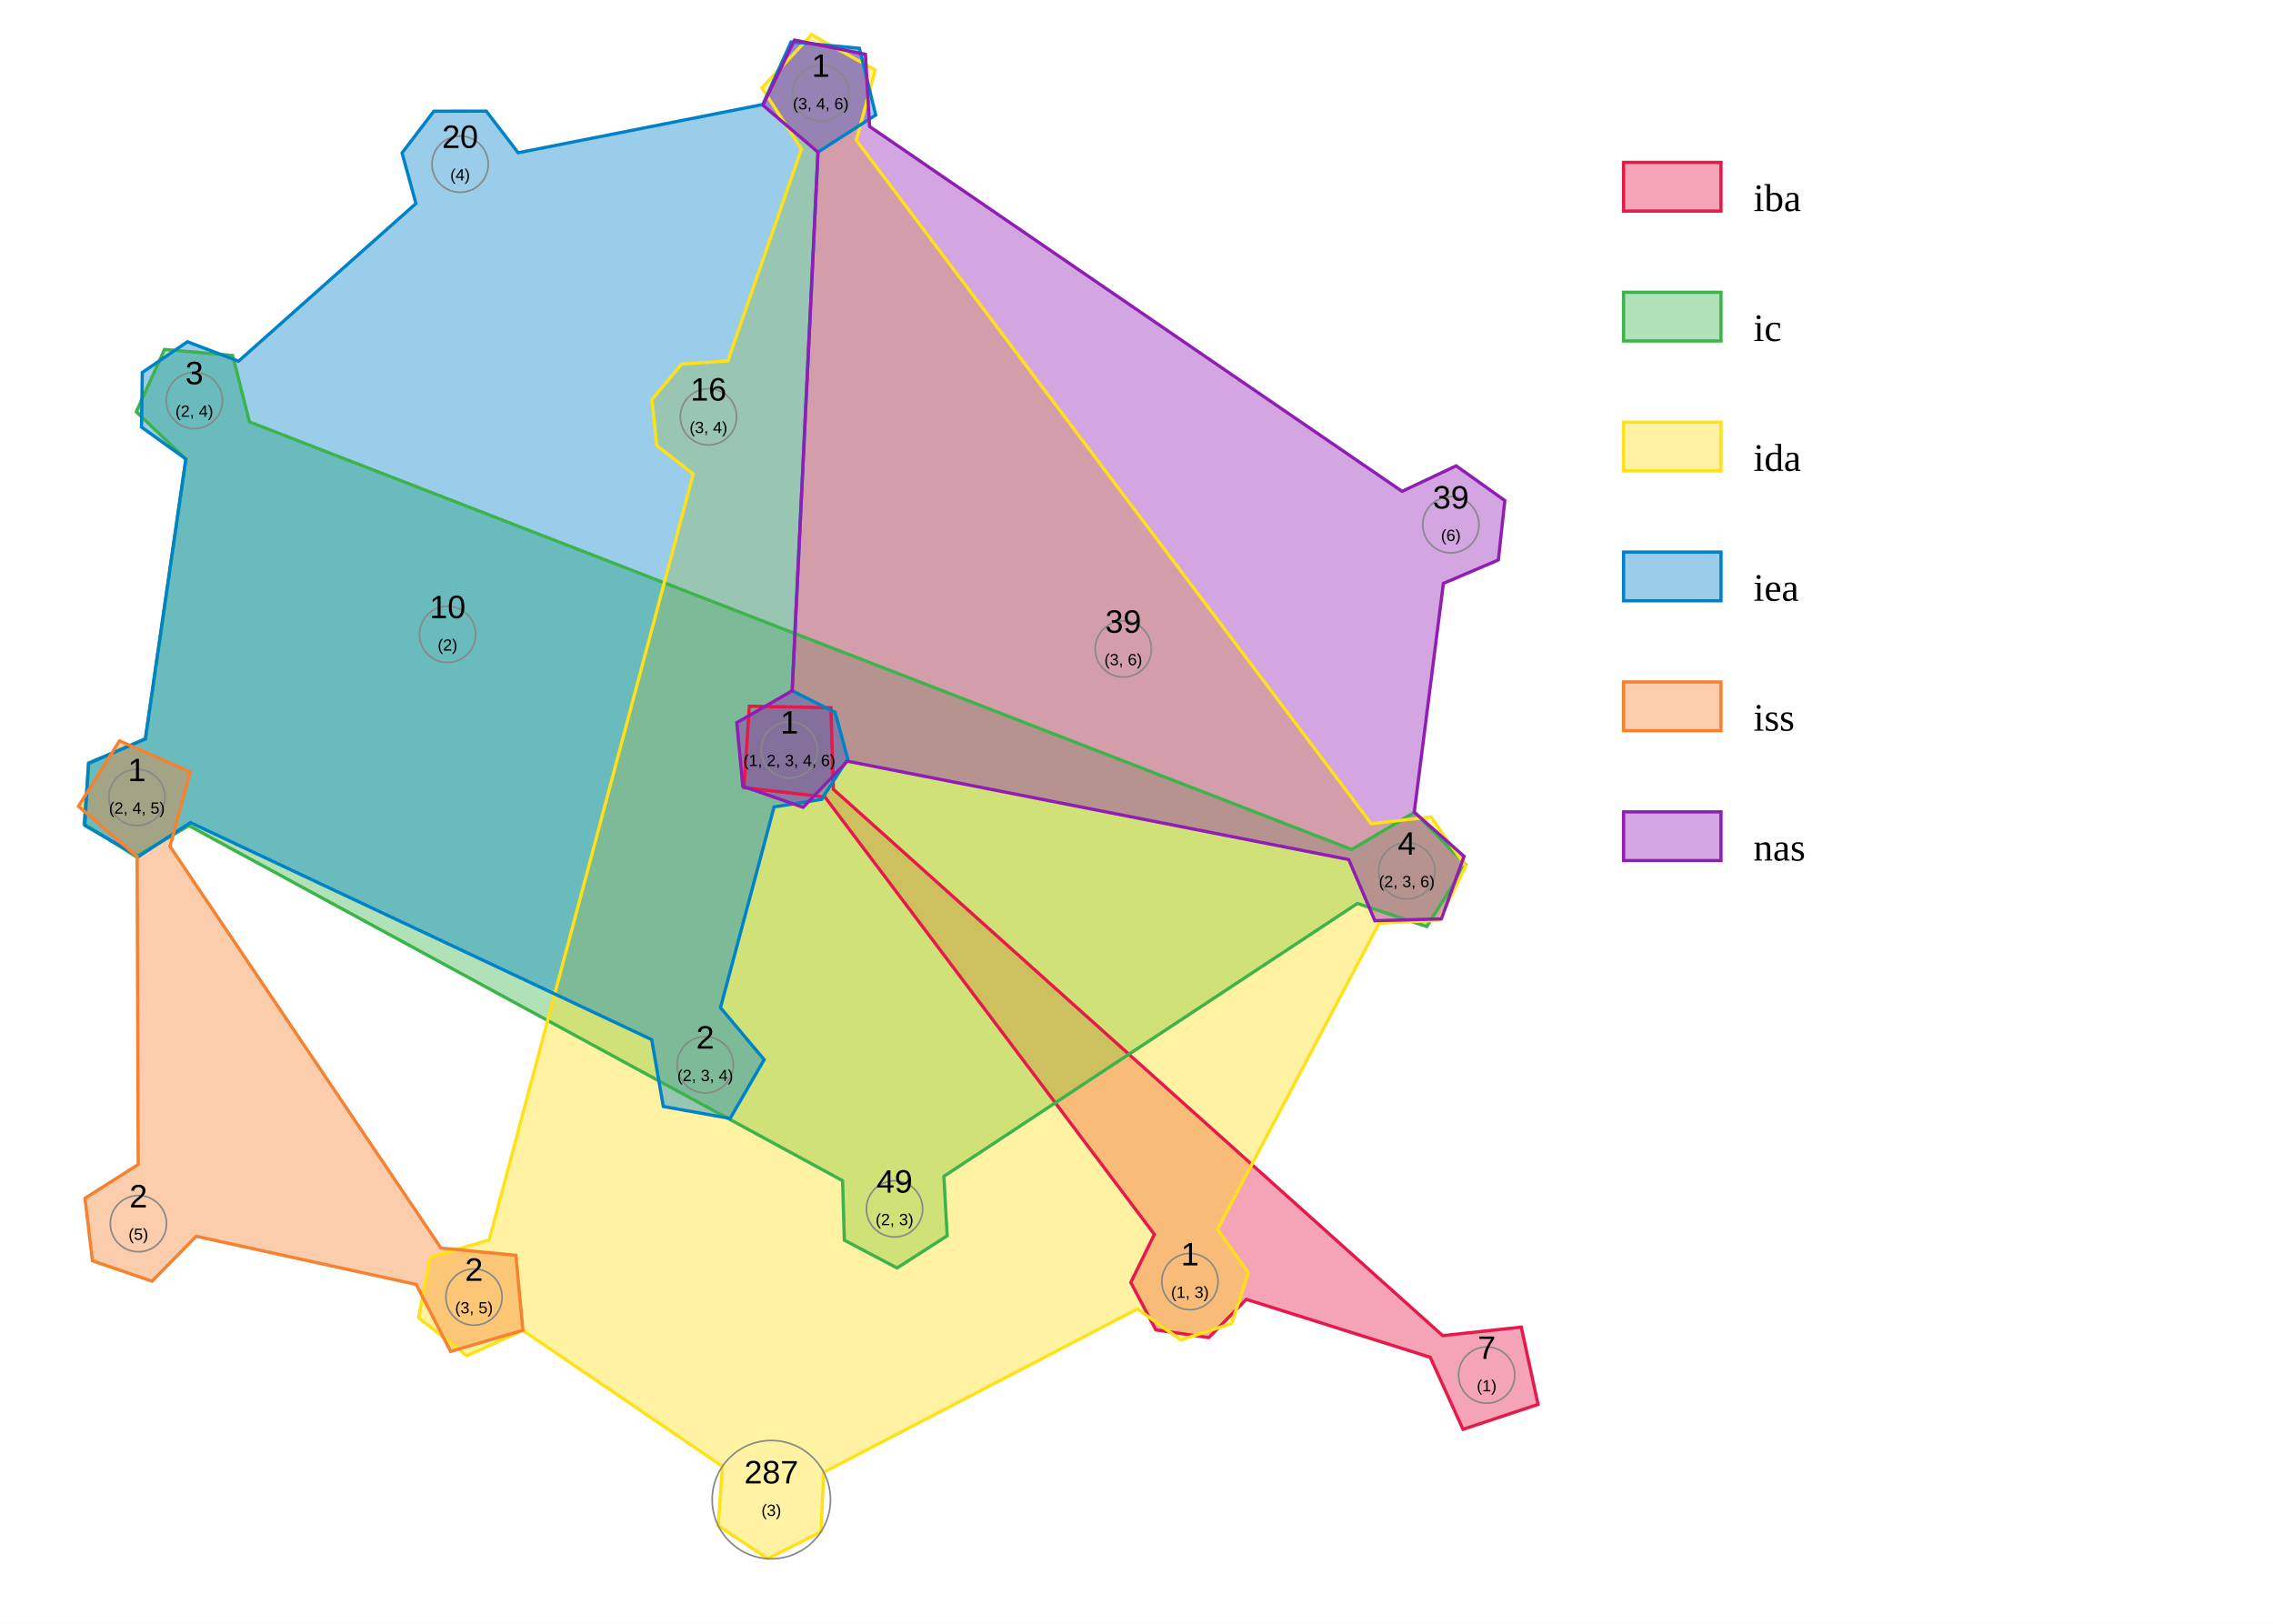
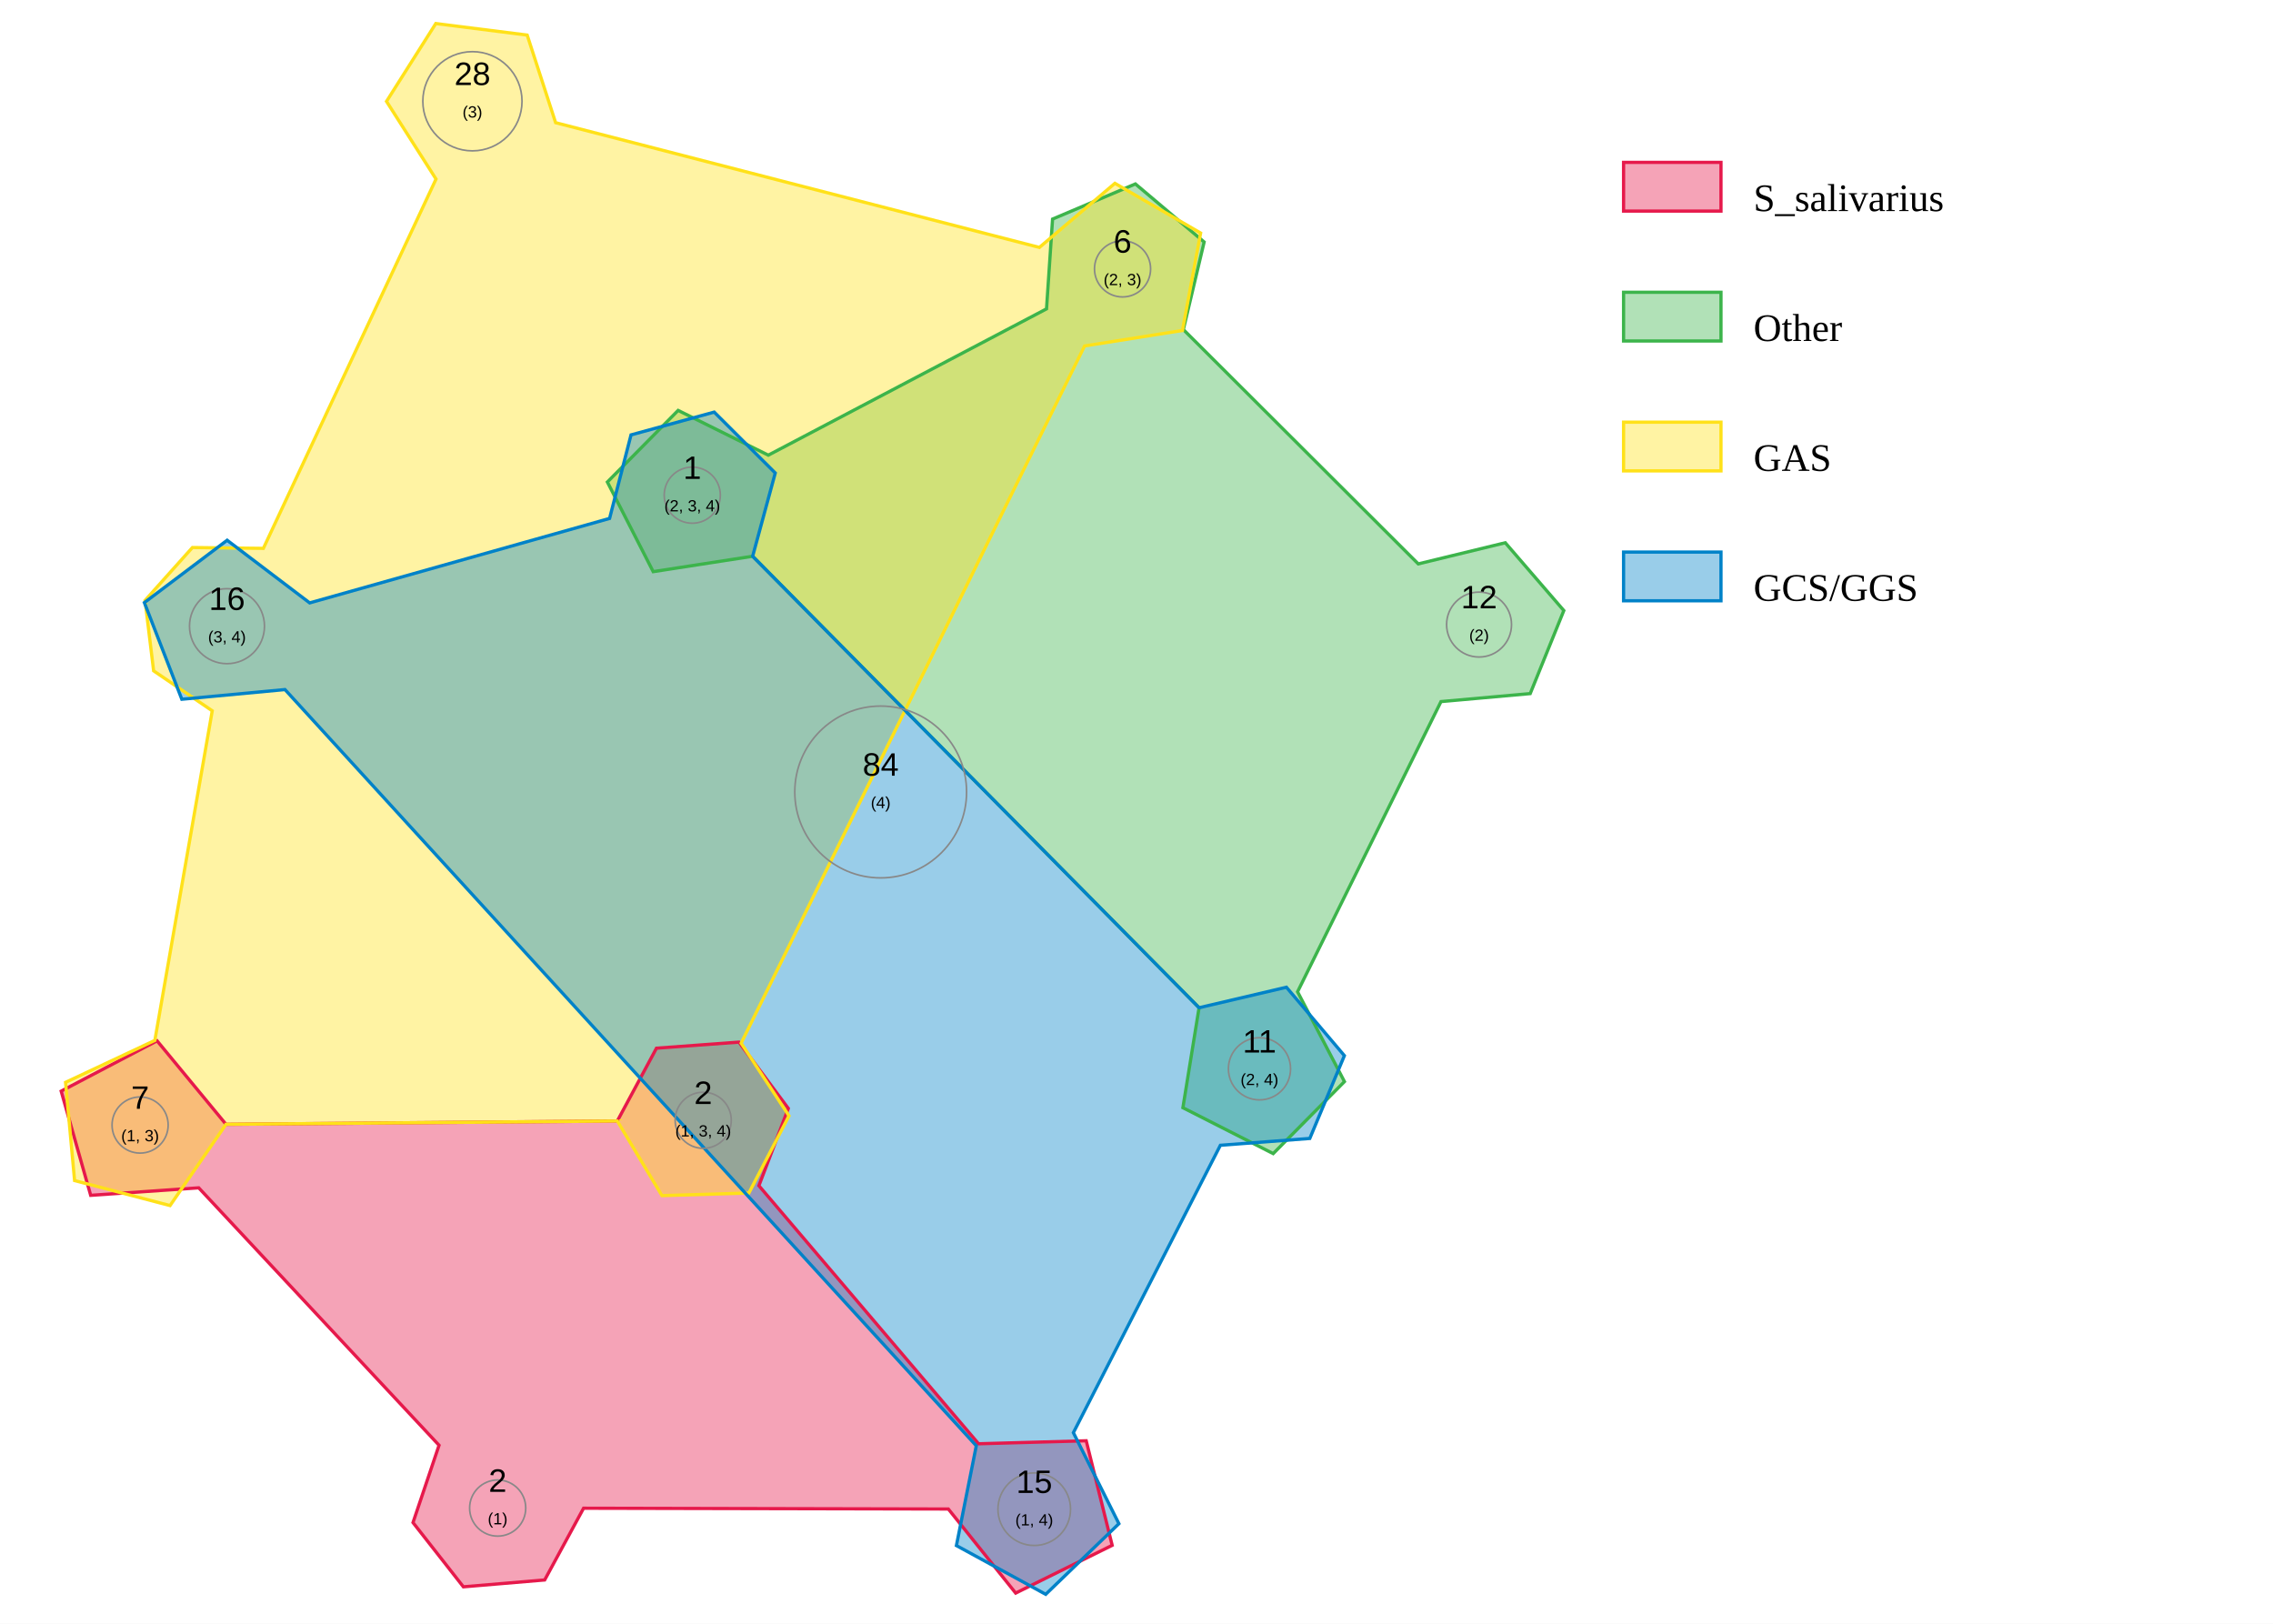
<svg xmlns="http://www.w3.org/2000/svg" xmlns:xlink="http://www.w3.org/1999/xlink" width="700" height="500">
  <defs>
    <style type="text/css">
  .borderLine {
	   stroke: none;
	   fill-opacity: 0.4;
  }
  .outLine {
	   stroke-width: 1;
	   fill: none;
  }
  .circle {
	   stroke: #888888;
	   stroke-width: 0.5;
	   fill: none;
    pointer-events: all;
  }
  .spcircle {
	   stroke: #FF2222;
	   stroke-width: 1;
	   fill: none;
    pointer-events: all;
  }
  .tLabel {
	   font-family: Arial;
    pointer-events: none;
	   font-size: 14px;
	   text-anchor: middle;
	   alignment-baseline: central;
  }
  .nLabel {
	   font-family: Arial;
    pointer-events: none;
	   font-size: 10px;
	   text-anchor: middle;
	   alignment-baseline: central;
  }
  .belong {
	   font-family: Arial;
    pointer-events: none;
	   font-size: 5px;
	   text-anchor: middle;
	   alignment-baseline: central;
  }
  .p0{
    stroke: none;
    fill: #e6194b;
  }
  .q0{
    fill: none;
    stroke: #e6194b;
  }
  .p1{
    stroke: none;
    fill: #3cb44b;
  }
  .q1{
    fill: none;
    stroke: #3cb44b;
  }
  .p2{
    stroke: none;
    fill: #ffe119;
  }
  .q2{
    fill: none;
    stroke: #ffe119;
  }
  .p3{
    stroke: none;
    fill: #0082c8;
  }
  .q3{
    fill: none;
    stroke: #0082c8;
  }
-   .p4{
-     stroke: none;
-     fill: #f58231;
-   }
-   .q4{
-     fill: none;
-     stroke: #f58231;
-   }
-   .p5{
-     stroke: none;
-     fill: #911eb4;
-   }
-   .q5{
-     fill: none;
-     stroke: #911eb4;
-   }

</style>
    <symbol id="bl0">
-       <path d="M 256.65 243.04 L 255.89 217.93 L 230.77 217.47 L 229.09 242.54 L 254.05 245.43 L 355.50 380.09 L 348.25 394.91 L 355.95 409.51 L 372.27 411.89 L 383.83 400.11 L 440.47 417.96 L 450.55 440.13 L 473.66 432.46 L 468.49 408.66 L 444.28 411.28 Z" />
+       <path d="M 69.60 346.21 L 48.37 320.50 L 18.84 335.99 L 27.93 368.08 L 61.20 365.77 L 135.21 445.04 L 127.19 468.85 L 142.70 488.63 L 167.74 486.52 L 179.72 464.43 L 292.05 464.67 L 312.79 490.56 L 342.51 475.85 L 334.51 443.66 L 301.36 444.58 L 233.71 365.11 L 242.77 341.32 L 227.56 320.90 L 202.17 322.77 L 190.11 345.19 Z" />
    </symbol>
    <symbol id="bl1">
-       <path d="M 44.77 227.52 L 27.39 234.89 L 25.88 253.71 L 41.86 263.76 L 58.17 254.24 L 259.48 363.56 L 260.03 381.89 L 276.26 390.45 L 291.70 380.54 L 290.68 362.22 L 418.03 278.21 L 439.39 285.32 L 451.34 266.24 L 435.63 250.13 L 416.26 261.59 L 76.82 129.92 L 71.66 109.47 L 50.66 107.60 L 41.97 126.81 L 57.24 141.36 Z" />
+       <path d="M 236.61 140.16 L 208.84 126.38 L 187.05 148.43 L 201.16 176.03 L 231.79 171.29 L 369.27 310.31 L 364.29 341.10 L 392.10 355.23 L 414.04 333.06 L 399.60 305.40 L 443.77 216.04 L 471.25 213.58 L 481.60 188.01 L 463.57 167.13 L 436.77 173.64 L 364.43 101.48 L 370.83 74.52 L 349.66 56.64 L 324.15 67.46 L 322.29 95.11 Z" />
    </symbol>
    <symbol id="bl2">
-       <path d="M 150.66 381.81 L 132.49 387.16 L 128.90 405.76 L 143.77 417.49 L 161.02 409.66 L 222.48 451.53 L 221.19 469.82 L 236.46 479.97 L 252.82 471.69 L 253.69 453.37 L 350.30 403.05 L 363.66 412.63 L 379.30 407.55 L 384.47 391.94 L 374.96 378.53 L 424.73 284.28 L 443.25 283.39 L 451.39 266.73 L 440.70 251.57 L 422.28 253.63 L 263.73 43.20 L 269.54 21.55 L 249.95 10.67 L 234.63 27.04 L 246.80 45.86 L 224.15 111.15 L 209.93 112.12 L 200.76 123.02 L 202.25 137.19 L 213.49 145.95 Z" />
+       <path d="M 47.69 320.37 L 20.19 333.29 L 22.97 363.54 L 52.37 371.23 L 69.60 346.21 L 190.11 345.19 L 203.86 368.17 L 230.63 367.37 L 242.98 343.60 L 228.25 321.23 L 334.01 106.53 L 364.15 101.76 L 369.75 71.76 L 343.35 56.45 L 320.09 76.19 L 171.11 37.78 L 162.35 10.80 L 134.21 7.25 L 119.03 31.22 L 134.28 55.14 L 81.11 168.86 L 59.26 168.60 L 44.67 184.88 L 47.31 206.57 L 65.36 218.88 Z" />
    </symbol>
    <symbol id="bl3">
-       <path d="M 44.77 227.52 L 27.24 235.11 L 26.12 254.18 L 42.65 263.75 L 58.64 253.30 L 200.70 320.13 L 204.28 340.73 L 224.86 344.40 L 235.33 326.30 L 221.88 310.29 L 238.39 248.48 L 253.03 246.14 L 261.08 233.69 L 257.20 219.37 L 243.96 212.70 L 251.90 46.85 L 269.69 35.41 L 264.67 14.87 L 243.62 12.92 L 234.90 32.18 L 159.57 47.04 L 149.75 34.22 L 133.60 34.25 L 123.82 47.09 L 128.09 62.66 L 73.45 111.23 L 57.73 105.24 L 43.81 114.70 L 43.58 131.52 L 57.24 141.36 Z" />
-     </symbol>
-     <symbol id="bl4">
-       <path d="M 52.35 260.64 L 58.59 237.69 L 36.80 228.14 L 24.16 248.29 L 42.23 263.76 L 42.56 358.59 L 26.18 368.98 L 28.46 388.24 L 46.81 394.52 L 60.42 380.69 L 128.18 395.52 L 138.78 416.14 L 161.04 409.63 L 158.87 386.55 L 135.79 384.31 Z" />
-     </symbol>
-     <symbol id="bl5">
-       <path d="M 243.96 212.70 L 226.91 222.53 L 228.75 242.12 L 247.34 248.60 L 260.96 234.39 L 415.36 264.68 L 423.41 283.52 L 443.89 282.95 L 450.88 263.69 L 435.54 250.11 L 444.51 179.65 L 461.44 172.43 L 463.43 154.13 L 448.44 143.45 L 431.79 151.30 L 267.80 38.95 L 266.52 16.71 L 244.67 12.35 L 234.95 32.40 L 251.90 46.85 Z" />
+       <path d="M 95.37 185.65 L 69.95 166.36 L 44.46 185.56 L 55.99 215.32 L 87.76 212.34 L 300.66 445.20 L 294.54 475.93 L 322.04 490.94 L 344.58 469.19 L 330.56 441.17 L 375.83 352.67 L 403.37 350.56 L 414.02 325.07 L 396.17 304.00 L 369.27 310.31 L 231.79 171.29 L 238.75 145.65 L 219.95 126.90 L 194.33 133.92 L 187.73 159.64 Z" />
    </symbol>
  </defs>
  <rect width="700" height="500" style="fill:#fff;stroke-width:0" />
  <use class="p0 borderLine" xlink:href="#bl0" />
  <use class="p1 borderLine" xlink:href="#bl1" />
  <use class="p2 borderLine" xlink:href="#bl2" />
  <use class="p3 borderLine" xlink:href="#bl3" />
-   <use class="p4 borderLine" xlink:href="#bl4" />
-   <use class="p5 borderLine" xlink:href="#bl5" />
  <use class="q0 outLine" xlink:href="#bl0" />
  <use class="q1 outLine" xlink:href="#bl1" />
  <use class="q2 outLine" xlink:href="#bl2" />
  <use class="q3 outLine" xlink:href="#bl3" />
-   <use class="q4 outLine" xlink:href="#bl4" />
-   <use class="q5 outLine" xlink:href="#bl5" />
-   <circle class="circle" cx="457.839" cy="423.435" r="8.659" />
-   <text class="tLabel" x="457.84" y="403.44" />
-   <text class="nLabel" x="457.84" y="418.44">7</text>
-   <text class="belong" x="457.84" y="428.44">(1)</text>
-   <circle class="circle" cx="137.827" cy="195.344" r="8.659" />
-   <text class="tLabel" x="137.83" y="175.34" />
-   <text class="nLabel" x="137.83" y="190.34">10</text>
-   <text class="belong" x="137.83" y="200.34">(2)</text>
-   <circle class="circle" cx="275.481" cy="372.25" r="8.659" />
-   <text class="tLabel" x="275.48" y="352.25" />
-   <text class="nLabel" x="275.48" y="367.25">49</text>
-   <text class="belong" x="275.48" y="377.25">(2, 3)</text>
-   <circle class="circle" cx="217.183" cy="327.885" r="8.659" />
-   <text class="tLabel" x="217.18" y="307.89" />
-   <text class="nLabel" x="217.18" y="322.89">2</text>
-   <text class="belong" x="217.18" y="332.89">(2, 3, 4)</text>
-   <circle class="circle" cx="59.843" cy="123.331" r="8.659" />
-   <text class="tLabel" x="59.84" y="103.33" />
-   <text class="nLabel" x="59.84" y="118.33">3</text>
-   <text class="belong" x="59.84" y="128.33">(2, 4)</text>
-   <circle class="circle" cx="42.161" cy="245.546" r="8.659" />
-   <text class="tLabel" x="42.16" y="225.55" />
-   <text class="nLabel" x="42.16" y="240.55">1</text>
-   <text class="belong" x="42.16" y="250.55">(2, 4, 5)</text>
-   <circle class="circle" cx="433.235" cy="268.18" r="8.659" />
-   <text class="tLabel" x="433.23" y="248.18" />
-   <text class="nLabel" x="433.23" y="263.18">4</text>
-   <text class="belong" x="433.23" y="273.18">(2, 3, 6)</text>
-   <circle class="circle" cx="237.536" cy="461.788" r="18.212" />
-   <text class="tLabel" x="237.54" y="441.79" />
-   <text class="nLabel" x="237.54" y="456.79">287</text>
-   <text class="belong" x="237.54" y="466.79">(3)</text>
-   <circle class="circle" cx="366.456" cy="394.635" r="8.659" />
-   <text class="tLabel" x="366.46" y="374.64" />
-   <text class="nLabel" x="366.46" y="389.64">1</text>
-   <text class="belong" x="366.46" y="399.64">(1, 3)</text>
-   <circle class="circle" cx="218.178" cy="128.354" r="8.659" />
-   <text class="tLabel" x="218.18" y="108.35" />
-   <text class="nLabel" x="218.18" y="123.35">16</text>
-   <text class="belong" x="218.18" y="133.35">(3, 4)</text>
-   <circle class="circle" cx="252.772" cy="28.659" r="8.659" />
-   <text class="tLabel" x="252.77" y="8.66" />
-   <text class="nLabel" x="252.77" y="23.66">1</text>
-   <text class="belong" x="252.77" y="33.66">(3, 4, 6)</text>
-   <circle class="circle" cx="145.971" cy="399.407" r="8.659" />
-   <text class="tLabel" x="145.97" y="379.41" />
-   <text class="nLabel" x="145.97" y="394.41">2</text>
-   <text class="belong" x="145.97" y="404.41">(3, 5)</text>
-   <circle class="circle" cx="345.935" cy="199.842" r="8.659" />
-   <text class="tLabel" x="345.93" y="179.84" />
-   <text class="nLabel" x="345.93" y="194.84">39</text>
-   <text class="belong" x="345.93" y="204.84">(3, 6)</text>
-   <circle class="circle" cx="141.699" cy="50.562" r="8.659" />
-   <text class="tLabel" x="141.70" y="30.56" />
-   <text class="nLabel" x="141.70" y="45.56">20</text>
-   <text class="belong" x="141.70" y="55.56">(4)</text>
-   <circle class="circle" cx="42.625" cy="376.799" r="8.659" />
-   <text class="tLabel" x="42.62" y="356.80" />
-   <text class="nLabel" x="42.62" y="371.80">2</text>
-   <text class="belong" x="42.62" y="381.80">(5)</text>
-   <circle class="circle" cx="446.811" cy="161.589" r="8.659" />
-   <text class="tLabel" x="446.81" y="141.59" />
-   <text class="nLabel" x="446.81" y="156.59">39</text>
-   <text class="belong" x="446.81" y="166.59">(6)</text>
-   <circle class="circle" cx="243.086" cy="230.887" r="8.659" />
-   <text class="tLabel" x="243.09" y="210.89" />
-   <text class="nLabel" x="243.09" y="225.89">1</text>
-   <text class="belong" x="243.09" y="235.89">(1, 2, 3, 4, 6)</text>
+   <circle class="circle" cx="153.265" cy="464.377" r="8.643" />
+   <text class="tLabel" x="153.26" y="444.38" />
+   <text class="nLabel" x="153.26" y="459.38">2</text>
+   <text class="belong" x="153.26" y="469.38">(1)</text>
+   <circle class="circle" cx="455.497" cy="192.322" r="9.999" />
+   <text class="tLabel" x="455.50" y="172.32" />
+   <text class="nLabel" x="455.50" y="187.32">12</text>
+   <text class="belong" x="455.50" y="197.32">(2)</text>
+   <circle class="circle" cx="345.704" cy="82.796" r="8.643" />
+   <text class="tLabel" x="345.70" y="62.80" />
+   <text class="nLabel" x="345.70" y="77.80">6</text>
+   <text class="belong" x="345.70" y="87.80">(2, 3)</text>
+   <circle class="circle" cx="213.192" cy="152.475" r="8.643" />
+   <text class="tLabel" x="213.19" y="132.47" />
+   <text class="nLabel" x="213.19" y="147.47">1</text>
+   <text class="belong" x="213.19" y="157.47">(2, 3, 4)</text>
+   <circle class="circle" cx="387.875" cy="329.118" r="9.573" />
+   <text class="tLabel" x="387.87" y="309.12" />
+   <text class="nLabel" x="387.87" y="324.12">11</text>
+   <text class="belong" x="387.87" y="334.12">(2, 4)</text>
+   <circle class="circle" cx="145.489" cy="31.179" r="15.274" />
+   <text class="tLabel" x="145.49" y="11.18" />
+   <text class="nLabel" x="145.49" y="26.18">28</text>
+   <text class="belong" x="145.49" y="36.18">(3)</text>
+   <circle class="circle" cx="43.147" cy="346.432" r="8.643" />
+   <text class="tLabel" x="43.15" y="326.43" />
+   <text class="nLabel" x="43.15" y="341.43">7</text>
+   <text class="belong" x="43.15" y="351.43">(1, 3)</text>
+   <circle class="circle" cx="216.563" cy="344.963" r="8.643" />
+   <text class="tLabel" x="216.56" y="324.96" />
+   <text class="nLabel" x="216.56" y="339.96">2</text>
+   <text class="belong" x="216.56" y="349.96">(1, 3, 4)</text>
+   <circle class="circle" cx="69.904" cy="192.82" r="11.546" />
+   <text class="tLabel" x="69.90" y="172.82" />
+   <text class="nLabel" x="69.90" y="187.82">16</text>
+   <text class="belong" x="69.90" y="197.82">(3, 4)</text>
+   <circle class="circle" cx="271.219" cy="243.875" r="26.455" />
+   <text class="tLabel" x="271.22" y="223.87" />
+   <text class="nLabel" x="271.22" y="238.87">84</text>
+   <text class="belong" x="271.22" y="248.87">(4)</text>
+   <circle class="circle" cx="318.508" cy="464.726" r="11.179" />
+   <text class="tLabel" x="318.51" y="444.73" />
+   <text class="nLabel" x="318.51" y="459.73">15</text>
+   <text class="belong" x="318.51" y="469.73">(1, 4)</text>
  <rect class="p0 borderLine" x="500.00" y="50.00" width="30.00" height="15.00" />
  <rect class="q0" x="500.00" y="50.00" width="30.00" height="15.00" />
-   <text class="legend" x="540.00" y="65.00">iba</text>
+   <text class="legend" x="540.00" y="65.00">S_salivarius</text>
  <rect class="p1 borderLine" x="500.00" y="90.00" width="30.00" height="15.00" />
  <rect class="q1" x="500.00" y="90.00" width="30.00" height="15.00" />
-   <text class="legend" x="540.00" y="105.00">ic</text>
+   <text class="legend" x="540.00" y="105.00">Other</text>
  <rect class="p2 borderLine" x="500.00" y="130.00" width="30.00" height="15.00" />
  <rect class="q2" x="500.00" y="130.00" width="30.00" height="15.00" />
-   <text class="legend" x="540.00" y="145.00">ida</text>
+   <text class="legend" x="540.00" y="145.00">GAS</text>
  <rect class="p3 borderLine" x="500.00" y="170.00" width="30.00" height="15.00" />
  <rect class="q3" x="500.00" y="170.00" width="30.00" height="15.00" />
-   <text class="legend" x="540.00" y="185.00">iea</text>
-   <rect class="p4 borderLine" x="500.00" y="210.00" width="30.00" height="15.00" />
-   <rect class="q4" x="500.00" y="210.00" width="30.00" height="15.00" />
-   <text class="legend" x="540.00" y="225.00">iss</text>
-   <rect class="p5 borderLine" x="500.00" y="250.00" width="30.00" height="15.00" />
-   <rect class="q5" x="500.00" y="250.00" width="30.00" height="15.00" />
-   <text class="legend" x="540.00" y="265.00">nas</text>
+   <text class="legend" x="540.00" y="185.00">GCS/GGS</text>
</svg>
